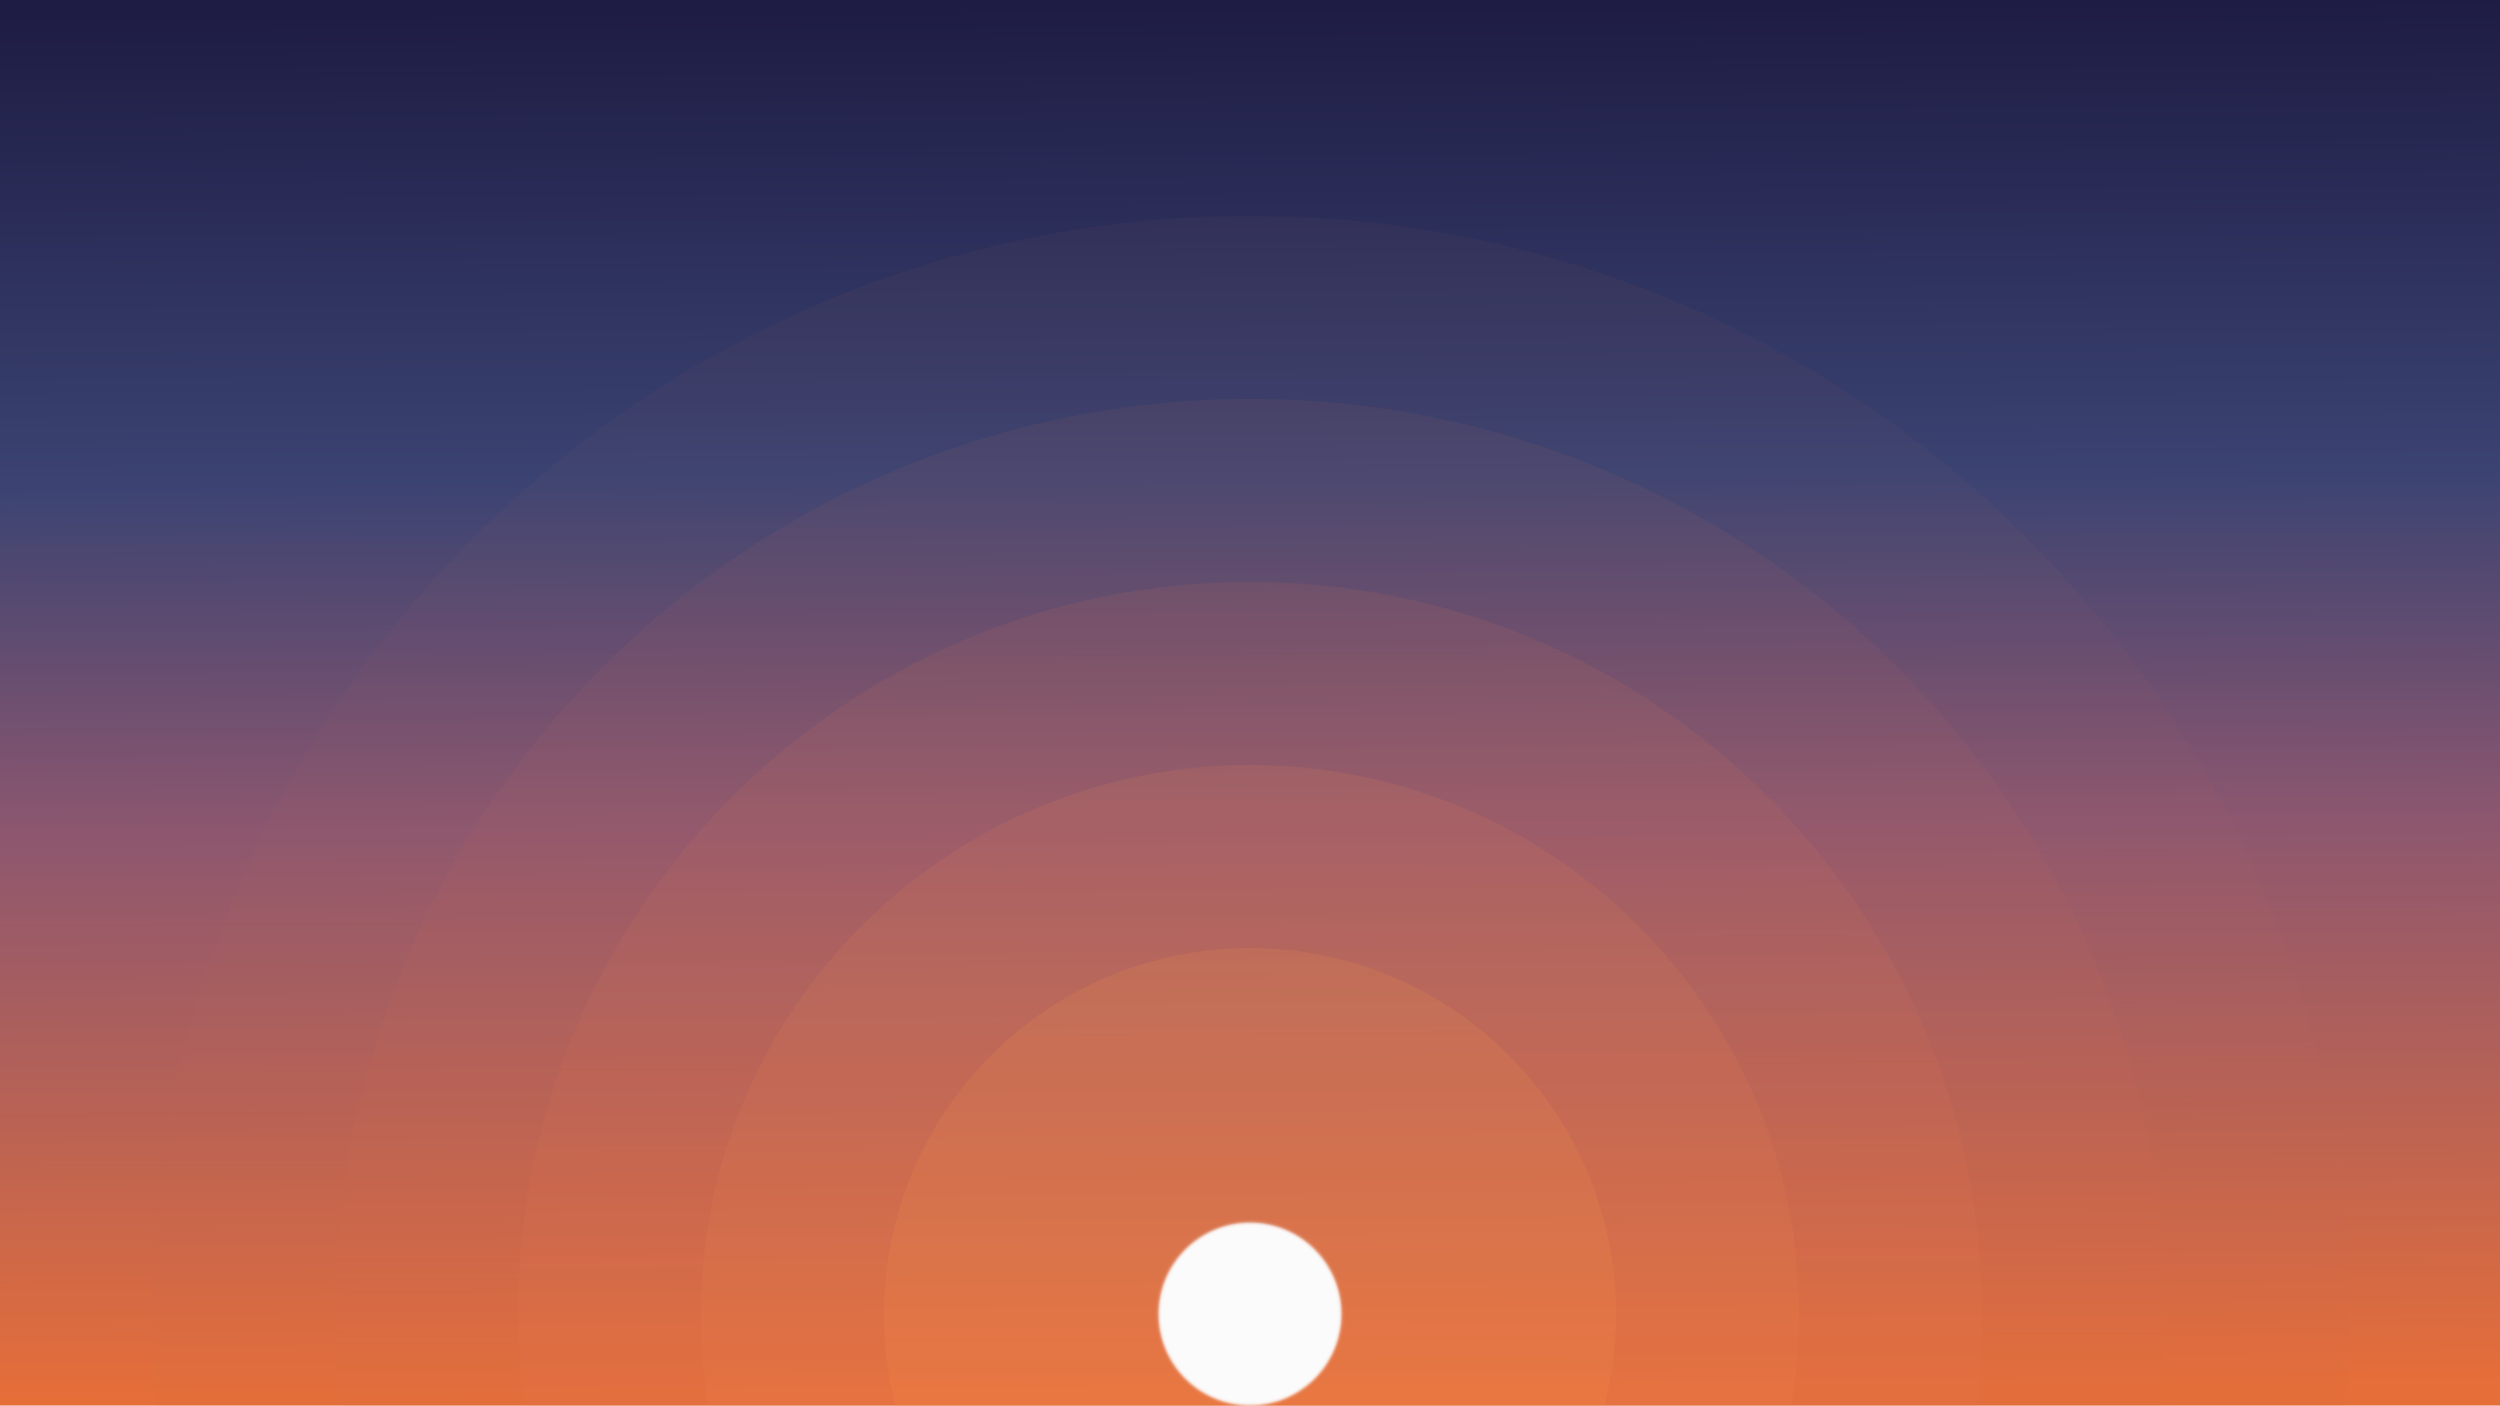
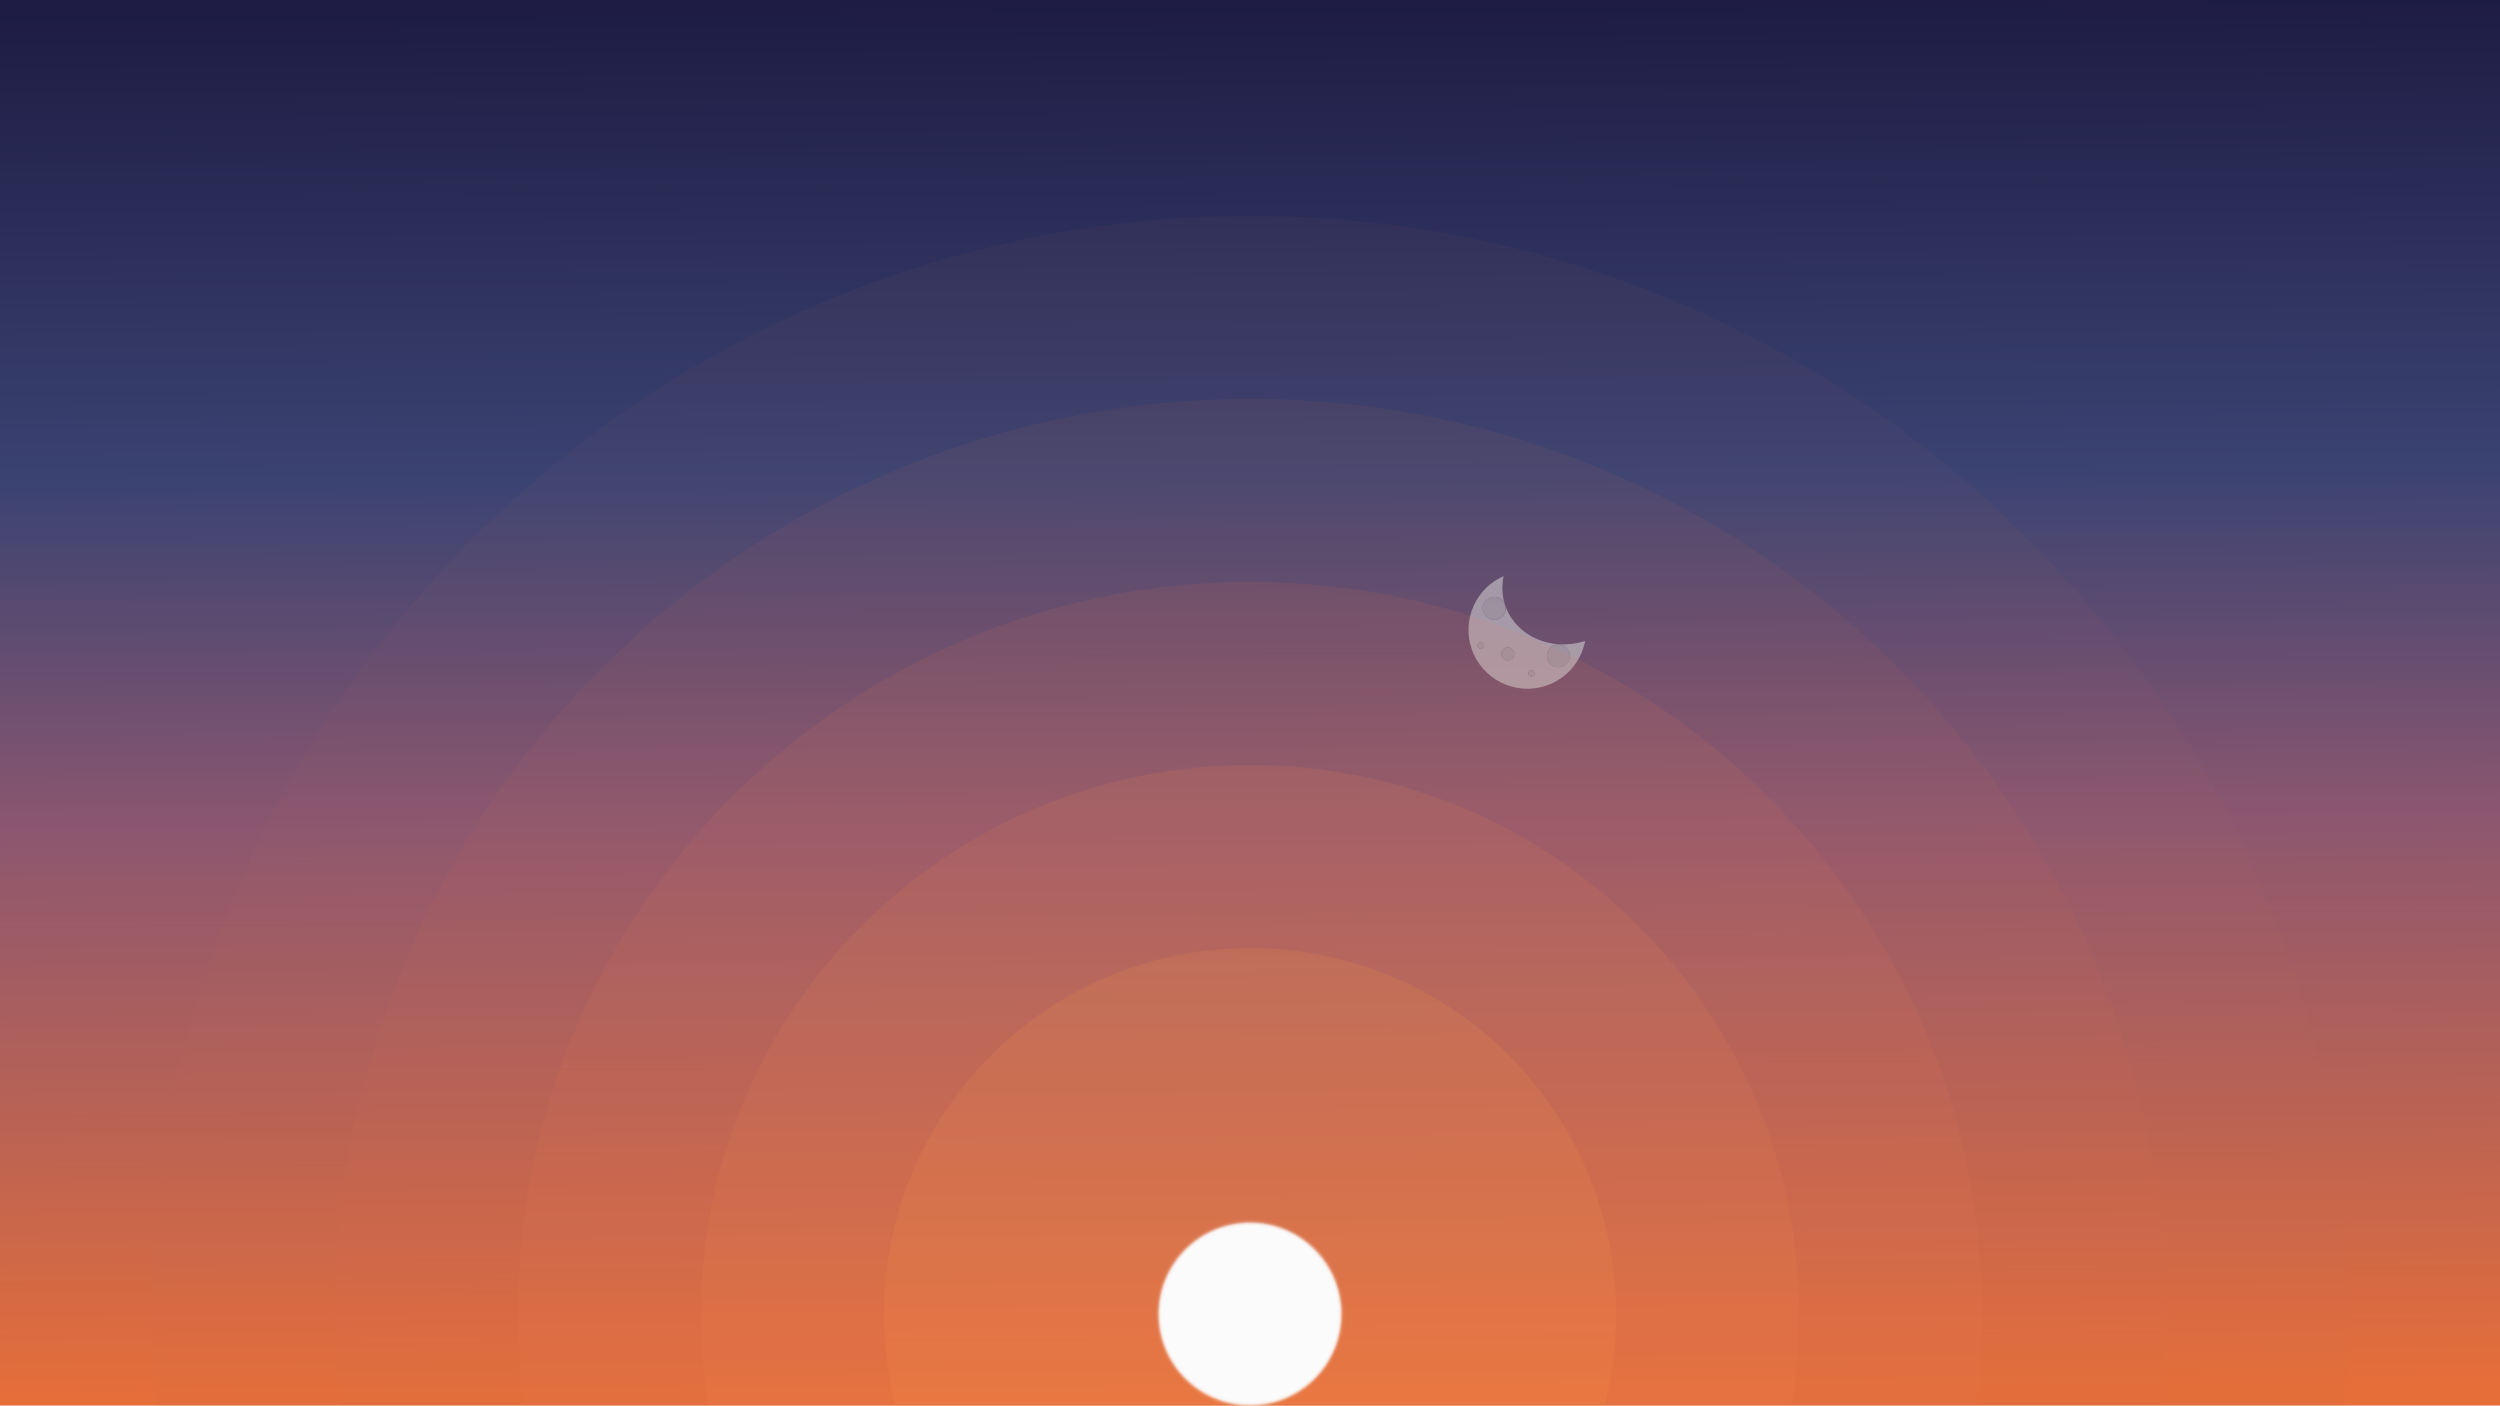
- <svg xmlns="http://www.w3.org/2000/svg" id="SVGRoot" version="1.1" viewBox="0 0 1366 768">
+ <svg xmlns="http://www.w3.org/2000/svg" id="SVGRoot" width="1366px" height="768px" version="1.1" viewBox="0 0 1366 768">
  <defs>
-     <linearGradient id="linearGradient1578" x1="641.7" x2="637.4" y1="762" y2="4" gradientUnits="userSpaceOnUse">
+     <linearGradient id="linearGradient1578" x1="642" x2="637" y1="762" y2="4" gradientUnits="userSpaceOnUse">
      <stop stop-color="#e66e39" offset="0" />
      <stop stop-color="#8d576f" offset=".408" />
      <stop stop-color="#3b4372" offset=".661" />
      <stop stop-color="#1e1c44" offset="1" />
    </linearGradient>
-     <filter id="filter2734" x="-.024" y="-.024" width="1.048" height="1.048" color-interpolation-filters="sRGB">
+     <filter id="filter2734" x="-.024" y="-.024" width="1.05" height="1.05" color-interpolation-filters="sRGB">
      <feGaussianBlur stdDeviation="0.5" />
    </filter>
  </defs>
  <g>
    <rect id="fondo" width="1366" height="768" fill="url(#linearGradient1578)" />
+   </g>
+   <g transform="translate(-22.2 115)" opacity=".613">
+     <g id="luna" transform="matrix(.119 -.0401 .0401 .119 816 209)">
+       <path d="m234 0.955c-131 11.2-234 121-234 255 0 141 115 256 256 256 95.8 0 179-52.6 223-130a285 258 0 0 1-280-258 285 258 0 0 1 34.4-123zm-84.6 70.1c27.5 0 49.8 22.3 49.8 49.8 0 27.5-22.3 49.8-49.8 49.8s-49.8-22.3-49.8-49.8c0-27.5 22.3-49.8 49.8-49.8zm-107 171c7.9 0 14.2 6.4 14.2 14.2 0 7.9-6.4 14.2-14.2 14.2-7.9 0-14.2-6.4-14.2-14.2 0-7.9 6.4-14.2 14.2-14.2zm99.5 57c15.7 0 28.4 12.7 28.4 28.4 0.1 15.6-12.7 28.4-28.4 28.4s-28.4-12.7-28.4-28.4 12.7-28.4 28.4-28.4zm206 56.7c27.5 0 49.8 22.3 49.8 49.8s-22.2 49.8-49.8 49.8c-27.5 0-49.8-22.3-49.8-49.8s22.3-49.8 49.8-49.8zm-135 71.2c7.9 0 14.2 6.4 14.2 14.2 0.1 7.9-6.3 14.2-14.2 14.2s-14.2-6.4-14.2-14.2c0-7.9 6.4-14.2 14.2-14.2z" fill="#ccd6dd" />
+       <g fill="#b8c5cd">
+         <path d="m149 71c-27.5 0-49.8 22.3-49.8 49.8s22.3 49.8 49.8 49.8 49.8-22.3 49.8-49.8-22.3-49.8-49.8-49.8z" />
+         <path d="m348 356c-27.5 0-49.8 22.3-49.8 49.8s22.3 49.8 49.8 49.8 49.8-22.3 49.8-49.8c0-27.6-22.2-49.8-49.8-49.8z" />
+         <path d="m42.7 242c-7.9 0-14.2 6.4-14.2 14.2 0 7.9 6.4 14.2 14.2 14.2 7.9 0 14.2-6.4 14.2-14.2 0-7.9-6.4-14.2-14.2-14.2z" />
+         <path d="m213 427c-7.9 0-14.2 6.4-14.2 14.2 0 7.9 6.4 14.2 14.2 14.2 7.9 0 14.2-6.4 14.2-14.2 0.1-7.9-6.3-14.2-14.2-14.2z" />
+         <path d="m142 299c-15.7 0-28.4 12.7-28.4 28.4s12.7 28.4 28.4 28.4 28.4-12.7 28.4-28.4c0.1-15.7-12.7-28.4-28.4-28.4z" />
+       </g>
+     </g>
  </g>
  <g>
    <g transform="matrix(2,0,0,2,83,-218)">
      <circle id="sol6" cx="300" cy="468" r="300" fill="#c3655d" opacity=".05" />
      <circle id="sol5" cx="300" cy="468" r="250" fill="#dc714d" opacity=".075" />
      <circle id="sol4" cx="300" cy="468" r="200" fill="#e77c4e" opacity=".1" />
      <circle id="sol3" cx="300" cy="468" r="150" fill="#f0874d" opacity=".125" />
      <circle id="sol2" cx="300" cy="468" r="100" fill="#f69247" opacity=".15" />
      <circle id="sol1" cx="300" cy="468" r="25" fill="#fbfbfb" filter="url(#filter2734)" />
    </g>
  </g>
</svg>
